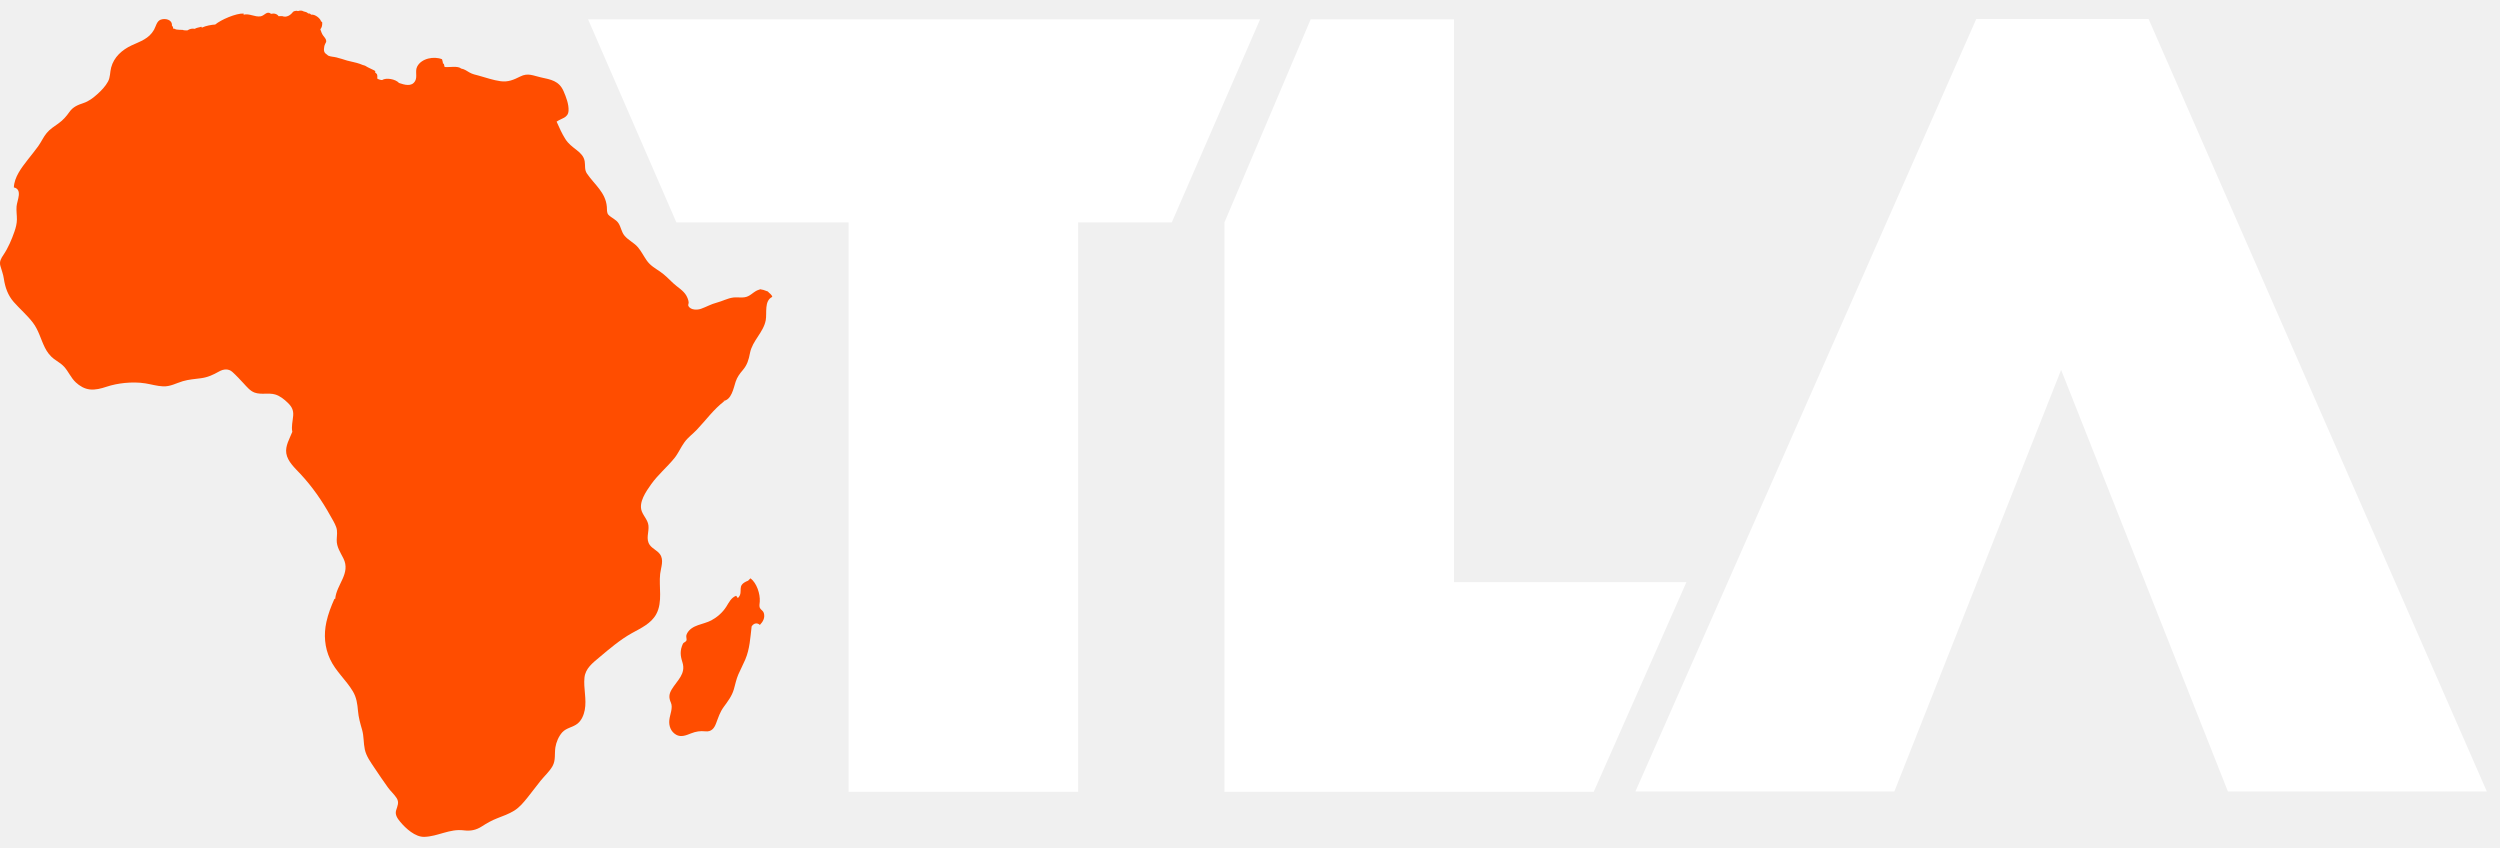
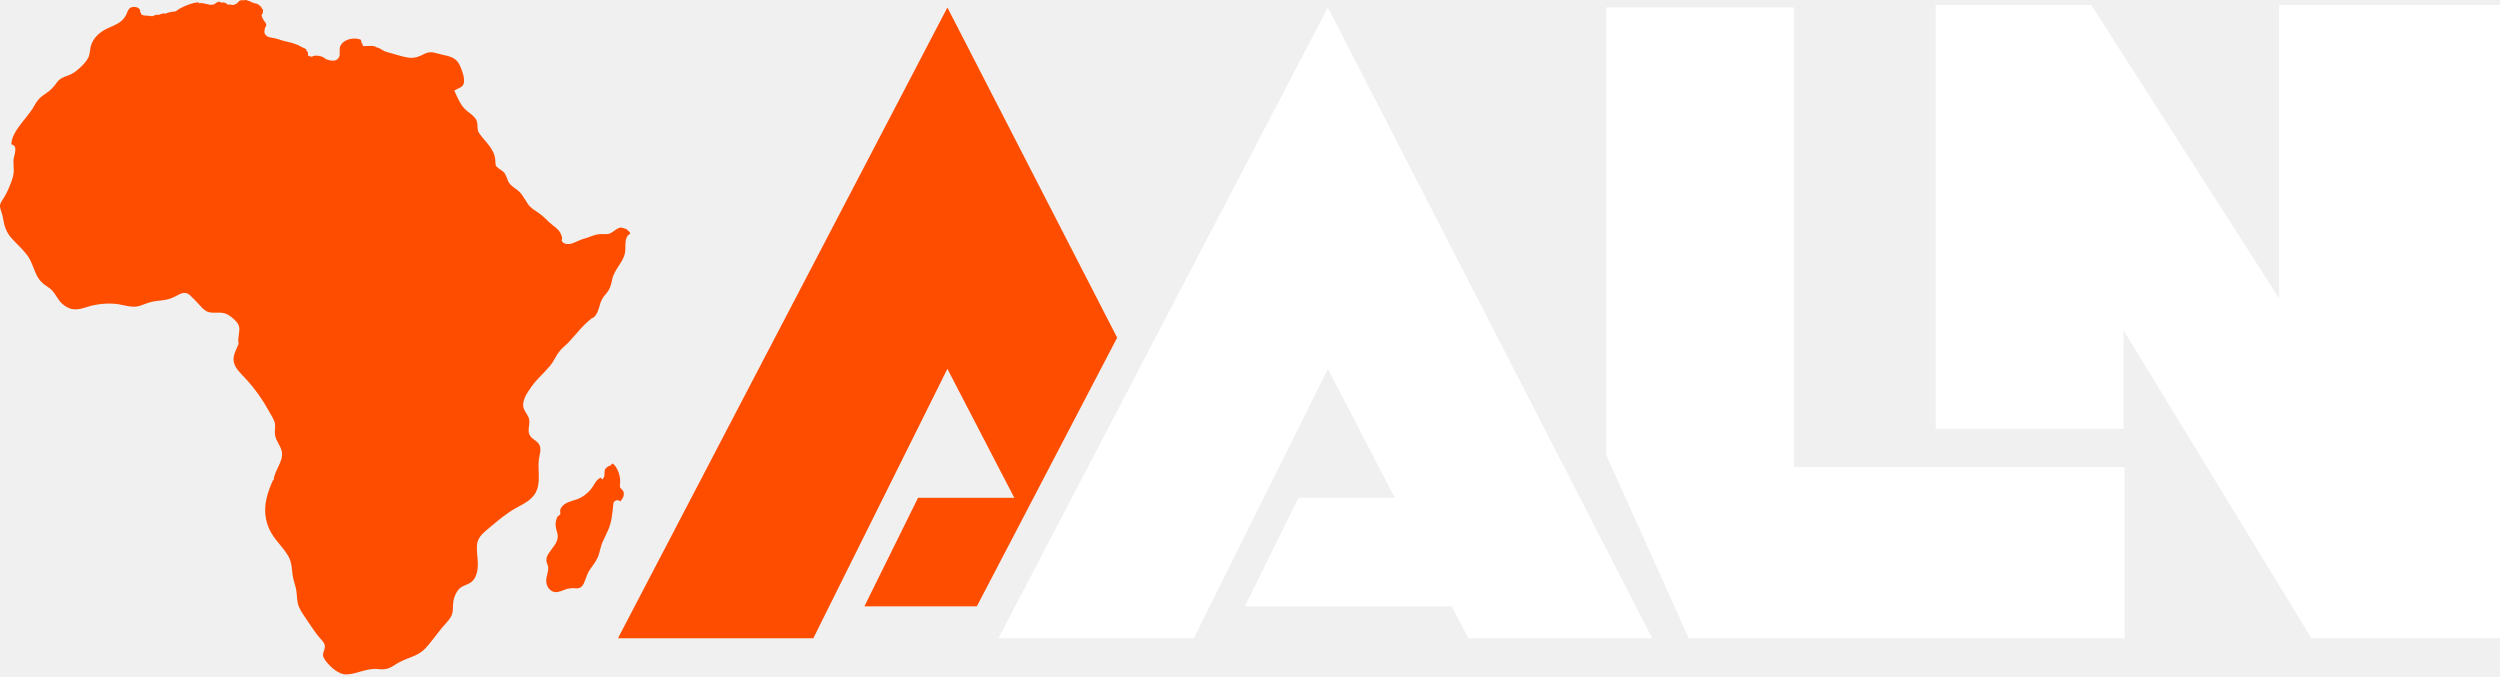
- <svg xmlns="http://www.w3.org/2000/svg" width="118" height="40" viewBox="0 0 118 40" fill="none">
-   <path d="M89.414 37.356H77.192L93.279 0.898H101.414L117.378 37.356H105.157L97.285 17.459L89.414 37.356Z" fill="white" />
-   <path d="M40.053 37.372H46.513H50.889V10.497H55.308L59.476 0.914H27.758L31.925 10.497H40.053V37.372Z" fill="white" />
-   <path d="M57.794 37.372H75.224L79.6 27.476H68.63V10.497V0.914H61.863L57.794 10.497V37.372Z" fill="white" />
-   <path d="M36.241 13.758C36.224 13.751 36.214 13.747 36.208 13.746C36.093 13.697 35.975 13.663 35.852 13.647C35.854 13.659 35.861 13.665 35.872 13.665C35.649 13.701 35.505 13.889 35.308 13.982C35.086 14.088 34.838 14.013 34.603 14.044C34.342 14.078 34.086 14.219 33.83 14.285C33.565 14.353 33.342 14.485 33.088 14.575C32.908 14.638 32.606 14.64 32.495 14.449C32.463 14.394 32.511 14.328 32.505 14.268C32.495 14.162 32.445 14.042 32.393 13.949C32.255 13.707 31.977 13.556 31.778 13.369C31.578 13.179 31.387 12.979 31.159 12.822C30.914 12.654 30.693 12.537 30.519 12.285C30.381 12.086 30.273 11.867 30.118 11.68C29.934 11.457 29.658 11.343 29.476 11.123C29.332 10.95 29.313 10.724 29.195 10.539C29.078 10.355 28.864 10.29 28.719 10.139C28.631 10.047 28.653 9.876 28.643 9.761C28.585 9.079 28.059 8.714 27.703 8.191C27.579 8.009 27.632 7.816 27.597 7.611C27.558 7.38 27.403 7.227 27.225 7.088C27.019 6.927 26.826 6.787 26.684 6.562C26.52 6.303 26.396 6.021 26.272 5.742C26.496 5.579 26.813 5.574 26.835 5.229C26.854 4.925 26.72 4.578 26.6 4.303C26.388 3.816 26.005 3.755 25.529 3.652C25.16 3.571 24.924 3.426 24.558 3.61C24.24 3.768 23.989 3.881 23.626 3.833C23.273 3.786 22.936 3.661 22.593 3.569C22.443 3.529 22.3 3.501 22.164 3.423C22.039 3.351 21.915 3.259 21.769 3.237C21.607 3.095 21.226 3.186 20.986 3.162C20.982 3.141 20.948 3.021 20.947 3.001C20.935 3.007 20.922 3.009 20.907 3.006C20.908 2.926 20.876 2.855 20.864 2.796C20.485 2.642 19.892 2.752 19.692 3.141C19.579 3.358 19.71 3.612 19.597 3.818C19.434 4.116 19.085 4 18.835 3.917C18.67 3.731 18.226 3.654 18.036 3.778C17.988 3.782 17.878 3.754 17.807 3.709C17.813 3.666 17.815 3.545 17.794 3.508C17.793 3.506 17.71 3.394 17.708 3.444C17.709 3.414 17.711 3.384 17.712 3.354C17.713 3.344 17.599 3.292 17.585 3.284C17.548 3.264 17.511 3.247 17.472 3.23C17.389 3.193 17.309 3.15 17.232 3.101C17.144 3.083 17.066 3.044 16.983 3.013C16.893 2.98 16.799 2.959 16.705 2.936C16.599 2.911 16.493 2.885 16.387 2.86C16.216 2.809 16.045 2.749 15.872 2.708C15.74 2.676 15.613 2.68 15.486 2.624C15.468 2.606 15.434 2.575 15.384 2.54C15.291 2.475 15.28 2.373 15.296 2.268C15.296 2.203 15.318 2.132 15.346 2.073C15.369 2.027 15.4 1.991 15.398 1.936C15.393 1.834 15.306 1.751 15.25 1.675C15.19 1.595 15.154 1.476 15.12 1.383C15.19 1.299 15.215 1.2 15.209 1.075C15.209 1.085 15.22 1.094 15.22 1.092C15.202 1.035 15.201 1.037 15.149 1.003C15.13 0.883 14.878 0.664 14.683 0.691C14.614 0.625 14.656 0.646 14.546 0.635C14.467 0.563 14.441 0.57 14.331 0.539C14.264 0.498 14.179 0.483 14.062 0.524C13.958 0.478 13.817 0.556 13.827 0.565C13.713 0.718 13.52 0.841 13.325 0.762C13.258 0.758 13.216 0.761 13.151 0.765C13.078 0.653 12.936 0.618 12.796 0.653C12.591 0.492 12.488 0.744 12.296 0.772C12.027 0.812 11.775 0.625 11.502 0.692C11.493 0.675 11.493 0.657 11.502 0.639C11.147 0.619 10.424 0.933 10.159 1.158C9.99 1.168 9.723 1.211 9.525 1.306C9.523 1.288 9.515 1.273 9.503 1.26C9.391 1.303 9.294 1.298 9.19 1.361C9.076 1.335 8.95 1.363 8.848 1.434C8.796 1.436 8.682 1.438 8.617 1.411C8.538 1.417 8.327 1.396 8.287 1.388C8.302 1.366 8.208 1.35 8.172 1.35C8.167 1.263 8.175 1.286 8.102 1.187C8.106 1.192 8.111 1.198 8.115 1.203C8.134 0.921 7.794 0.849 7.581 0.93C7.397 0.999 7.357 1.249 7.271 1.403C7.029 1.832 6.628 1.949 6.209 2.144C5.76 2.354 5.375 2.696 5.246 3.188C5.187 3.411 5.21 3.638 5.099 3.847C4.976 4.076 4.788 4.27 4.596 4.443C4.397 4.621 4.196 4.778 3.94 4.864C3.672 4.953 3.445 5.044 3.278 5.283C3.128 5.496 2.974 5.673 2.76 5.825C2.565 5.965 2.358 6.091 2.203 6.279C2.045 6.47 1.945 6.706 1.799 6.908C1.643 7.123 1.474 7.328 1.311 7.537C1.021 7.911 0.675 8.351 0.654 8.846C1.081 8.943 0.804 9.462 0.782 9.742C0.765 9.949 0.8 10.154 0.798 10.361C0.796 10.557 0.745 10.751 0.681 10.935C0.554 11.302 0.384 11.702 0.166 12.025C0.055 12.189 -0.04 12.341 0.017 12.546C0.075 12.756 0.151 12.94 0.182 13.158C0.241 13.562 0.374 13.941 0.647 14.252C0.938 14.584 1.277 14.87 1.547 15.222C1.826 15.584 1.918 16.005 2.118 16.406C2.221 16.614 2.361 16.8 2.547 16.942C2.708 17.065 2.892 17.159 3.029 17.312C3.235 17.542 3.349 17.835 3.577 18.048C3.762 18.22 3.984 18.352 4.238 18.381C4.507 18.412 4.776 18.337 5.028 18.254C5.305 18.162 5.595 18.106 5.886 18.076C6.21 18.044 6.539 18.044 6.861 18.095C7.139 18.14 7.412 18.223 7.694 18.236C8.044 18.252 8.306 18.088 8.63 17.992C8.909 17.909 9.201 17.891 9.488 17.852C9.825 17.805 10.05 17.695 10.342 17.533C10.549 17.417 10.785 17.389 10.971 17.558C11.155 17.724 11.327 17.911 11.496 18.093C11.643 18.251 11.809 18.457 12.019 18.531C12.332 18.642 12.671 18.528 12.988 18.619C13.214 18.684 13.419 18.852 13.585 19.013C13.77 19.192 13.859 19.359 13.838 19.619C13.819 19.87 13.745 20.131 13.797 20.382C13.672 20.704 13.456 21.043 13.514 21.402C13.576 21.788 13.928 22.1 14.182 22.373C14.734 22.964 15.204 23.638 15.593 24.344C15.691 24.521 15.803 24.693 15.87 24.885C15.939 25.078 15.898 25.283 15.893 25.483C15.884 25.814 16.067 26.071 16.208 26.355C16.565 27.07 15.882 27.578 15.822 28.266H15.785C15.628 28.618 15.488 28.98 15.406 29.357C15.275 29.952 15.321 30.557 15.579 31.112C15.847 31.689 16.336 32.094 16.656 32.633C16.827 32.919 16.869 33.227 16.897 33.553C16.924 33.873 17.004 34.144 17.092 34.45C17.178 34.751 17.153 35.068 17.219 35.373C17.289 35.7 17.494 35.971 17.675 36.245C17.879 36.555 18.092 36.861 18.307 37.164C18.431 37.34 18.599 37.48 18.716 37.661C18.855 37.874 18.761 38.035 18.696 38.252C18.635 38.457 18.765 38.64 18.891 38.791C19.147 39.097 19.596 39.513 20.027 39.5C20.673 39.48 21.223 39.109 21.886 39.192C22.215 39.233 22.47 39.183 22.75 39.002C22.983 38.851 23.21 38.723 23.47 38.622C23.743 38.515 24.022 38.418 24.272 38.262C24.523 38.105 24.71 37.878 24.894 37.65C25.108 37.386 25.308 37.11 25.522 36.845C25.704 36.621 25.934 36.417 26.077 36.165C26.238 35.881 26.167 35.583 26.214 35.277C26.252 35.03 26.37 34.752 26.538 34.566C26.733 34.35 27.046 34.331 27.264 34.151C27.454 33.994 27.554 33.75 27.6 33.514C27.699 33 27.534 32.494 27.587 31.982C27.633 31.545 27.976 31.29 28.289 31.026C28.778 30.615 29.269 30.194 29.829 29.882C30.253 29.647 30.736 29.431 30.977 28.983C31.287 28.407 31.09 27.704 31.16 27.082C31.195 26.779 31.351 26.43 31.146 26.153C31.017 25.98 30.801 25.901 30.673 25.728C30.464 25.444 30.642 25.117 30.607 24.805C30.578 24.549 30.385 24.371 30.295 24.141C30.127 23.715 30.497 23.194 30.73 22.864C31.05 22.41 31.48 22.057 31.829 21.628C32.021 21.391 32.132 21.111 32.312 20.866C32.475 20.643 32.699 20.485 32.888 20.286C33.329 19.822 33.679 19.323 34.195 18.929H34.121C34.529 18.895 34.62 18.325 34.722 18.018C34.794 17.802 34.91 17.644 35.058 17.471C35.272 17.22 35.339 16.979 35.4 16.661C35.511 16.082 36.038 15.687 36.143 15.113C36.205 14.773 36.061 14.196 36.452 14.012C36.419 13.891 36.324 13.856 36.241 13.758Z" fill="#FF4D00" />
-   <path d="M35.883 28.721C35.816 28.625 35.855 28.502 35.861 28.396C35.886 28.035 35.719 27.517 35.422 27.296L35.311 27.408C34.706 27.639 35.138 27.923 34.827 28.23C34.807 28.2 34.769 28.156 34.746 28.12C34.508 28.21 34.406 28.438 34.279 28.639C34.109 28.907 33.857 29.128 33.579 29.279C33.203 29.483 32.649 29.479 32.427 29.903C32.366 30.019 32.401 30.063 32.407 30.183C32.412 30.301 32.27 30.304 32.23 30.392C32.088 30.708 32.108 30.942 32.211 31.262C32.385 31.81 31.961 32.116 31.706 32.539C31.572 32.761 31.562 32.93 31.665 33.162C31.777 33.411 31.615 33.733 31.591 33.993C31.565 34.269 31.663 34.533 31.912 34.678C32.144 34.813 32.395 34.703 32.621 34.614C32.85 34.524 33.049 34.493 33.293 34.519C33.567 34.548 33.704 34.392 33.798 34.145C33.905 33.867 33.979 33.614 34.158 33.37C34.351 33.105 34.545 32.856 34.638 32.536C34.706 32.301 34.75 32.063 34.848 31.837C34.952 31.597 35.077 31.366 35.179 31.125C35.39 30.627 35.414 30.096 35.477 29.567C35.572 29.417 35.734 29.375 35.867 29.496C36.017 29.34 36.117 29.156 36.053 28.936C36.028 28.841 35.935 28.797 35.883 28.721Z" fill="#FF4D00" />
+ <svg xmlns="http://www.w3.org/2000/svg" width="979" height="265" viewBox="0 0 979 265" fill="none">
+   <path d="M520 2.935L391 249.935H467.5L520 144.435L546.201 194.935H508.5L487.5 237.435H568.5L575 249.935H647L520 2.935Z" fill="white" />
+   <path d="M437.477 132.224L382.528 237.435H338.5L359.5 194.935H397.201L371 144.435L318.5 249.935H242L371 2.935L437.477 132.224Z" fill="#FF4D00" />
+   <path d="M758 167.935L758 1.935L818.925 1.935L902.336 132.221H892.499V1.935H979V249.935H905.147L821.736 113.179H831.574L831.574 167.935H758Z" fill="white" />
+   <path d="M661.323 249.935L832 249.935V182.892L702.547 182.892V2.935H629V178.143L661.323 249.935Z" fill="white" />
+   <path d="M245.42 89.782C245.308 89.732 245.24 89.708 245.196 89.701C244.42 89.372 243.62 89.138 242.786 89.033C242.8 89.115 242.844 89.155 242.922 89.155C241.41 89.4 240.433 90.667 239.104 91.298C237.596 92.017 235.918 91.511 234.328 91.718C232.561 91.945 230.826 92.905 229.09 93.352C227.3 93.813 225.788 94.702 224.066 95.312C222.849 95.742 220.808 95.756 220.055 94.461C219.838 94.088 220.164 93.641 220.123 93.237C220.052 92.515 219.713 91.708 219.36 91.078C218.431 89.433 216.546 88.416 215.197 87.145C213.841 85.864 212.549 84.507 211.004 83.446C209.346 82.307 207.847 81.511 206.671 79.809C205.739 78.46 205.006 76.975 203.956 75.707C202.708 74.198 200.84 73.425 199.606 71.937C198.633 70.764 198.508 69.235 197.708 67.984C196.914 66.737 195.463 66.299 194.48 65.272C193.887 64.652 194.033 63.492 193.968 62.712C193.578 58.095 190.012 55.627 187.602 52.084C186.761 50.847 187.12 49.545 186.886 48.155C186.622 46.592 185.568 45.552 184.364 44.613C182.971 43.521 181.662 42.575 180.703 41.053C179.594 39.297 178.753 37.388 177.909 35.5C179.428 34.391 181.574 34.361 181.723 32.025C181.855 29.964 180.943 27.618 180.133 25.757C178.696 22.455 176.106 22.044 172.882 21.343C170.383 20.797 168.786 19.817 166.301 21.058C164.152 22.129 162.45 22.895 159.992 22.57C157.599 22.251 155.317 21.407 152.995 20.783C151.982 20.509 151.015 20.322 150.093 19.794C149.246 19.305 148.408 18.681 147.415 18.532C146.32 17.573 143.737 18.19 142.113 18.027C142.089 17.881 141.855 17.071 141.849 16.936C141.767 16.98 141.679 16.993 141.581 16.97C141.587 16.427 141.367 15.949 141.289 15.546C138.719 14.505 134.709 15.247 133.35 17.881C132.59 19.353 133.475 21.072 132.709 22.472C131.604 24.485 129.241 23.702 127.549 23.14C126.43 21.878 123.423 21.36 122.135 22.201C121.813 22.224 121.07 22.034 120.589 21.729C120.63 21.438 120.64 20.621 120.498 20.37C120.491 20.36 119.931 19.597 119.918 19.939C119.925 19.736 119.935 19.532 119.945 19.329C119.948 19.258 119.175 18.905 119.084 18.854C118.833 18.715 118.582 18.6 118.321 18.485C117.758 18.234 117.213 17.942 116.694 17.614C116.097 17.492 115.572 17.231 115.009 17.02C114.395 16.793 113.761 16.651 113.127 16.498C112.409 16.325 111.687 16.152 110.968 15.98C109.812 15.637 108.656 15.23 107.486 14.949C106.591 14.735 105.73 14.763 104.869 14.383C104.747 14.261 104.52 14.054 104.181 13.817C103.55 13.373 103.476 12.681 103.584 11.976C103.584 11.535 103.73 11.05 103.923 10.654C104.076 10.338 104.289 10.094 104.272 9.721C104.242 9.037 103.649 8.474 103.269 7.955C102.866 7.413 102.621 6.613 102.394 5.982C102.866 5.409 103.032 4.741 102.994 3.89C102.994 3.962 103.069 4.019 103.069 4.006C102.947 3.623 102.94 3.64 102.588 3.406C102.455 2.595 100.753 1.111 99.431 1.29C98.967 0.846 99.252 0.992 98.502 0.914C97.967 0.426 97.794 0.477 97.045 0.263C96.594 -0.012 96.017 -0.113 95.224 0.165C94.522 -0.151 93.57 0.378 93.638 0.439C92.861 1.473 91.553 2.307 90.234 1.775C89.783 1.748 89.498 1.765 89.054 1.795C88.559 1.039 87.603 0.799 86.654 1.039C85.267 -0.052 84.566 1.653 83.267 1.843C81.443 2.111 79.742 0.85 77.891 1.297C77.833 1.182 77.833 1.063 77.891 0.941C75.487 0.805 70.592 2.931 68.795 4.453C67.649 4.521 65.842 4.813 64.499 5.46C64.486 5.338 64.435 5.236 64.35 5.145C63.598 5.436 62.94 5.402 62.232 5.83C61.462 5.653 60.608 5.847 59.916 6.328C59.567 6.341 58.791 6.355 58.353 6.169C57.821 6.209 56.39 6.07 56.119 6.013C56.218 5.867 55.584 5.755 55.343 5.755C55.309 5.165 55.36 5.324 54.865 4.65C54.895 4.687 54.926 4.724 54.956 4.762C55.085 2.853 52.783 2.361 51.339 2.911C50.095 3.382 49.824 5.074 49.237 6.114C47.6 9.023 44.884 9.81 42.047 11.135C39.009 12.556 36.395 14.871 35.524 18.203C35.127 19.715 35.28 21.251 34.528 22.665C33.697 24.218 32.426 25.533 31.124 26.699C29.774 27.906 28.415 28.967 26.679 29.55C24.869 30.157 23.33 30.774 22.198 32.388C21.184 33.832 20.136 35.032 18.692 36.063C17.367 37.008 15.967 37.863 14.916 39.134C13.848 40.426 13.17 42.029 12.183 43.392C11.126 44.85 9.98 46.236 8.874 47.657C6.912 50.189 4.569 53.169 4.43 56.515C7.318 57.173 5.447 60.688 5.294 62.584C5.183 63.987 5.42 65.377 5.406 66.777C5.393 68.106 5.044 69.418 4.61 70.666C3.749 73.151 2.603 75.859 1.125 78.046C0.372 79.158 -0.269 80.185 0.114 81.575C0.508 82.996 1.02 84.243 1.233 85.718C1.633 88.454 2.535 91.023 4.379 93.125C6.352 95.376 8.647 97.312 10.478 99.695C12.366 102.15 12.987 104.997 14.339 107.713C15.041 109.123 15.987 110.384 17.245 111.34C18.34 112.174 19.584 112.815 20.513 113.852C21.906 115.405 22.679 117.392 24.221 118.832C25.476 119.999 26.978 120.894 28.7 121.09C30.52 121.297 32.341 120.792 34.05 120.226C35.928 119.602 37.891 119.226 39.857 119.026C42.05 118.809 44.284 118.809 46.464 119.155C48.342 119.453 50.19 120.019 52.102 120.107C54.472 120.212 56.248 119.104 58.438 118.453C60.33 117.893 62.306 117.771 64.252 117.504C66.534 117.188 68.056 116.442 70.032 115.344C71.439 114.561 73.032 114.371 74.294 115.514C75.541 116.642 76.707 117.907 77.85 119.138C78.843 120.209 79.969 121.602 81.392 122.107C83.508 122.857 85.81 122.087 87.952 122.701C89.481 123.138 90.875 124.28 91.997 125.369C93.248 126.582 93.851 127.711 93.712 129.474C93.58 131.169 93.082 132.939 93.431 134.637C92.583 136.817 91.126 139.112 91.515 141.546C91.932 144.163 94.319 146.275 96.041 148.12C99.777 152.127 102.96 156.687 105.595 161.47C106.256 162.67 107.015 163.833 107.473 165.131C107.937 166.44 107.659 167.83 107.625 169.179C107.568 171.423 108.805 173.163 109.761 175.085C112.178 179.929 107.551 183.37 107.147 188.032H106.896C105.832 190.411 104.886 192.866 104.327 195.415C103.438 199.446 103.75 203.545 105.5 207.304C107.317 211.206 110.626 213.952 112.795 217.604C113.948 219.539 114.233 221.628 114.422 223.831C114.609 226.001 115.151 227.832 115.745 229.903C116.331 231.947 116.158 234.093 116.602 236.158C117.077 238.368 118.467 240.206 119.691 242.06C121.077 244.162 122.515 246.233 123.972 248.288C124.813 249.474 125.949 250.427 126.746 251.651C127.685 253.091 127.044 254.186 126.607 255.651C126.193 257.044 127.078 258.282 127.929 259.302C129.661 261.377 132.699 264.191 135.621 264.103C139.998 263.97 143.716 261.458 148.212 262.018C150.439 262.296 152.161 261.96 154.063 260.729C155.64 259.709 157.179 258.841 158.935 258.156C160.782 257.434 162.677 256.78 164.369 255.722C166.068 254.658 167.335 253.122 168.58 251.579C170.027 249.786 171.383 247.921 172.834 246.128C174.065 244.606 175.621 243.23 176.59 241.518C177.679 239.595 177.201 237.582 177.519 235.507C177.777 233.832 178.577 231.954 179.713 230.693C181.032 229.232 183.154 229.103 184.632 227.879C185.913 226.821 186.595 225.167 186.903 223.57C187.578 220.085 186.456 216.658 186.818 213.193C187.127 210.237 189.449 208.508 191.571 206.721C194.88 203.938 198.206 201.084 201.999 198.975C204.867 197.378 208.142 195.92 209.773 192.886C211.871 188.981 210.536 184.221 211.014 180.014C211.248 177.96 212.309 175.593 210.915 173.722C210.041 172.546 208.58 172.013 207.715 170.84C206.301 168.918 207.505 166.708 207.268 164.589C207.074 162.86 205.766 161.65 205.152 160.094C204.017 157.212 206.522 153.683 208.098 151.449C210.268 148.371 213.18 145.984 215.543 143.075C216.845 141.472 217.597 139.573 218.811 137.919C219.916 136.41 221.435 135.336 222.713 133.99C225.703 130.847 228.069 127.467 231.565 124.802H231.066C233.829 124.569 234.446 120.707 235.131 118.632C235.619 117.165 236.406 116.097 237.409 114.924C238.86 113.229 239.311 111.591 239.725 109.438C240.477 105.523 244.044 102.845 244.759 98.956C245.179 96.658 244.203 92.749 246.847 91.505C246.624 90.681 245.983 90.444 245.42 89.782Z" fill="#FF4D00" />
+   <path d="M242.993 191.11C242.546 190.459 242.804 189.625 242.851 188.91C243.017 186.466 241.885 182.957 239.878 181.462L239.122 182.218C235.03 183.784 237.952 185.706 235.847 187.784C235.711 187.578 235.454 187.286 235.294 187.042C233.687 187.652 232.996 189.195 232.135 190.554C230.986 192.371 229.277 193.863 227.395 194.887C224.849 196.27 221.097 196.243 219.595 199.111C219.181 199.897 219.415 200.199 219.456 201.009C219.493 201.809 218.527 201.826 218.259 202.426C217.296 204.562 217.435 206.149 218.127 208.318C219.31 212.031 216.439 214.102 214.71 216.963C213.801 218.465 213.737 219.611 214.435 221.18C215.191 222.872 214.093 225.052 213.93 226.808C213.754 228.679 214.418 230.466 216.106 231.449C217.676 232.364 219.378 231.615 220.907 231.015C222.459 230.405 223.805 230.198 225.46 230.374C227.314 230.571 228.243 229.513 228.88 227.842C229.602 225.957 230.104 224.245 231.314 222.591C232.623 220.797 233.938 219.112 234.566 216.943C235.027 215.353 235.322 213.743 235.986 212.214C236.695 210.586 237.539 209.02 238.23 207.386C239.657 204.013 239.82 200.423 240.251 196.836C240.888 195.822 241.986 195.538 242.888 196.355C243.905 195.304 244.583 194.053 244.149 192.564C243.977 191.924 243.349 191.625 242.993 191.11Z" fill="#FF4D00" />
</svg>
